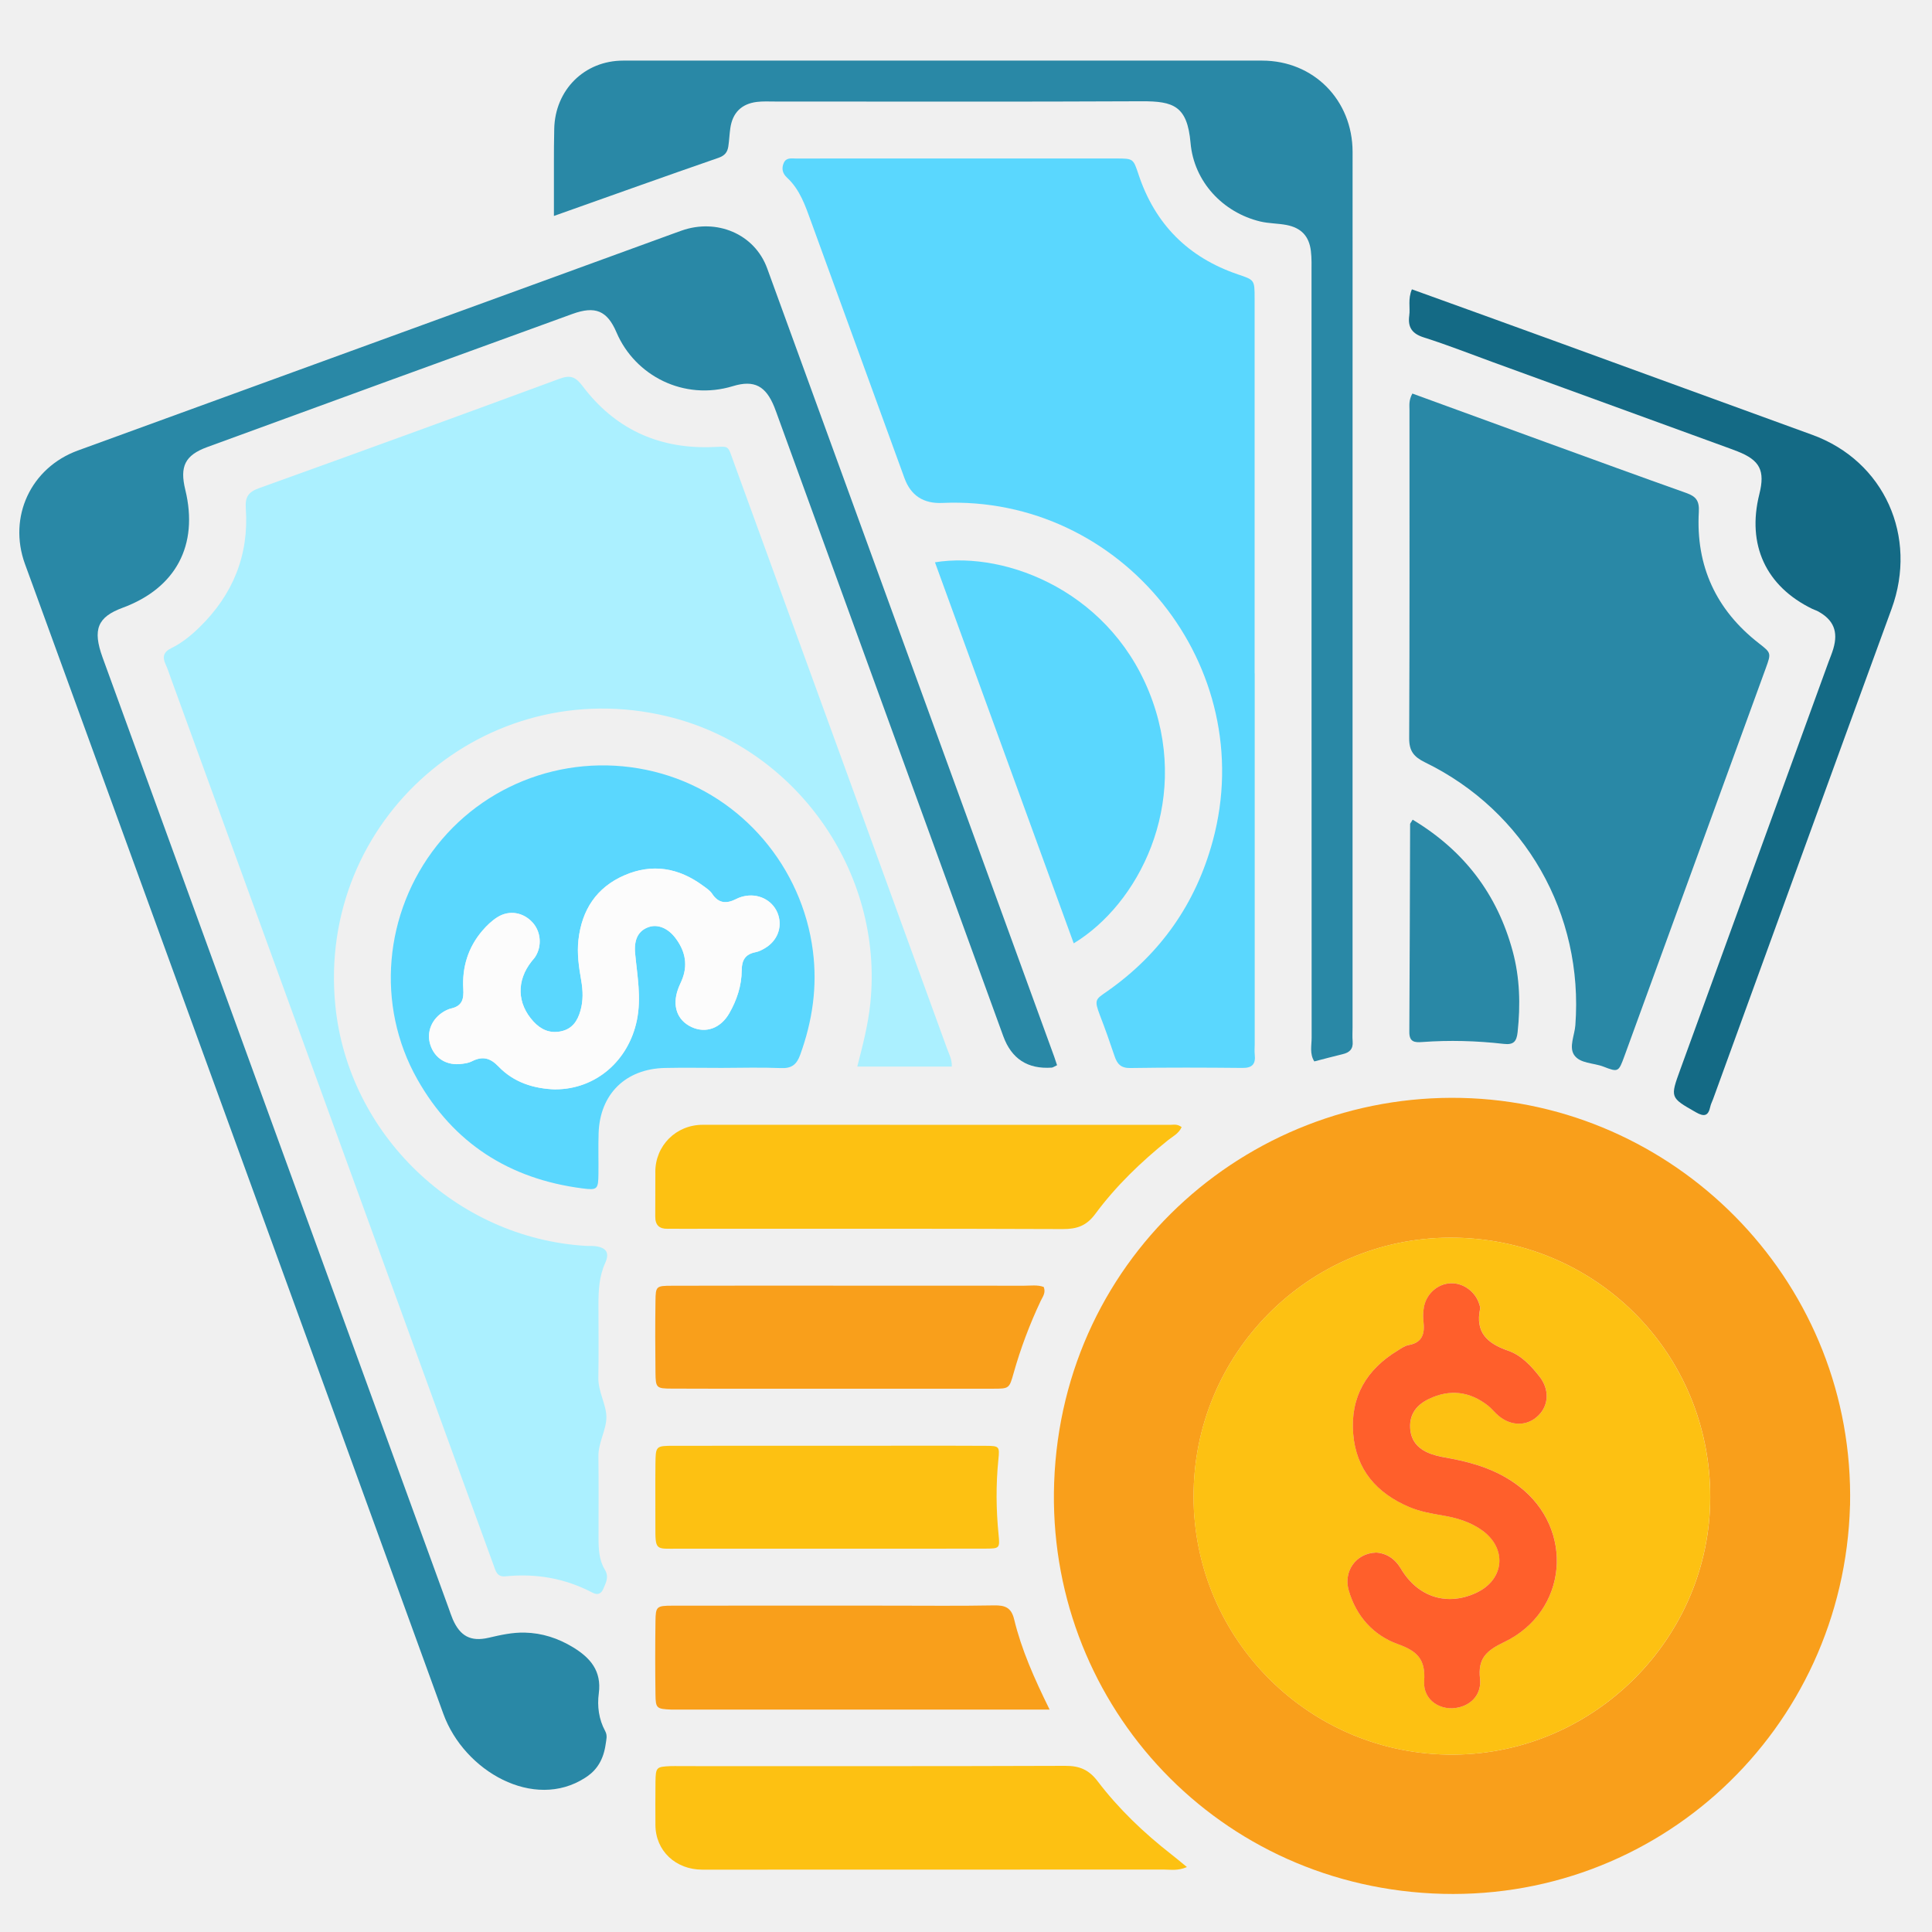
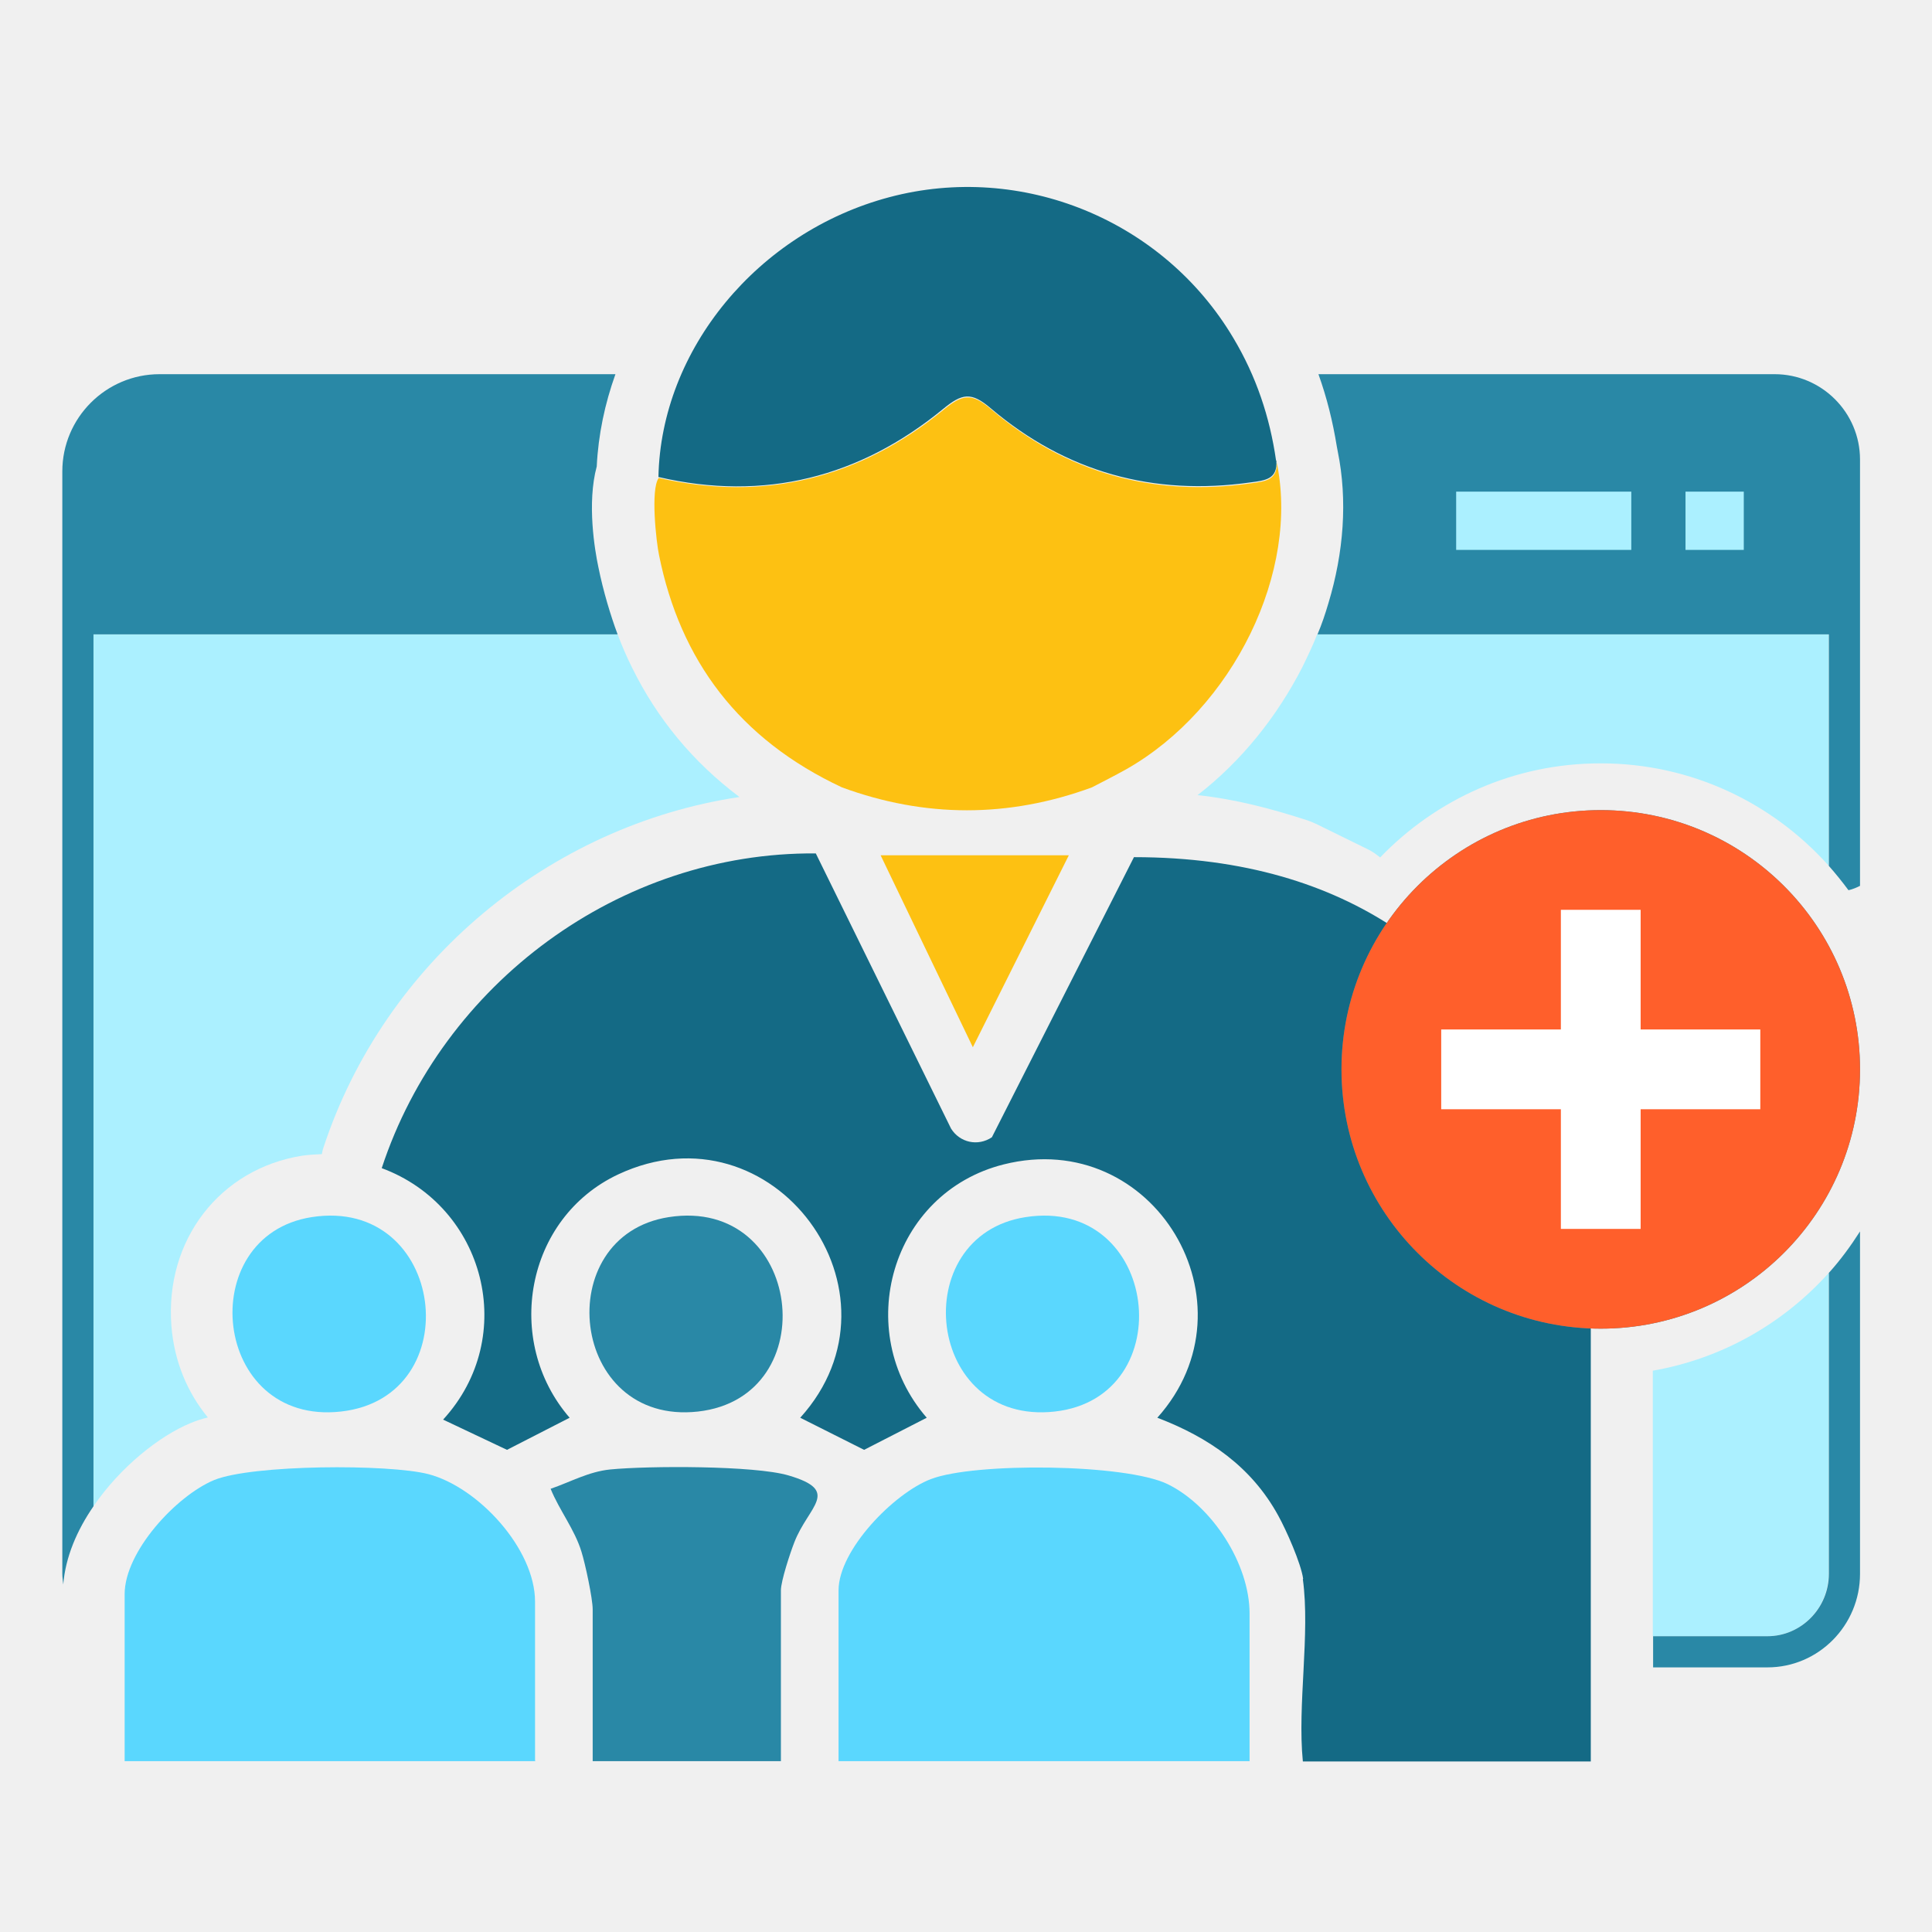
<svg xmlns="http://www.w3.org/2000/svg" width="62" height="62" viewBox="0 0 62 62" fill="none">
-   <path d="M30.545 34.228H27.511C27.688 33.538 27.862 32.872 27.931 32.184C28.36 27.971 25.533 23.976 21.408 22.987C15.575 21.587 10.171 26.296 10.761 32.265C11.17 36.4 14.628 39.725 18.789 39.981C18.897 39.988 19.007 39.978 19.116 39.993C19.453 40.037 19.569 40.203 19.424 40.524C19.227 40.957 19.205 41.406 19.205 41.867C19.206 42.652 19.215 43.437 19.202 44.222C19.196 44.669 19.459 45.075 19.46 45.479C19.461 45.884 19.197 46.291 19.204 46.738C19.215 47.609 19.206 48.482 19.208 49.354C19.208 49.704 19.222 50.063 19.408 50.368C19.55 50.599 19.45 50.777 19.366 50.976C19.29 51.157 19.176 51.196 19.007 51.107C18.132 50.649 17.2 50.487 16.222 50.586C15.946 50.614 15.909 50.416 15.841 50.232C15.454 49.168 15.064 48.105 14.678 47.04C11.612 38.611 8.545 30.182 5.479 21.753C5.427 21.61 5.381 21.464 5.317 21.325C5.207 21.086 5.24 20.925 5.499 20.799C5.832 20.636 6.123 20.4 6.39 20.141C7.469 19.094 7.993 17.82 7.888 16.318C7.862 15.94 7.973 15.788 8.319 15.663C11.535 14.507 14.747 13.34 17.954 12.155C18.311 12.023 18.476 12.097 18.699 12.394C19.713 13.737 21.083 14.388 22.77 14.35C23.436 14.335 23.328 14.235 23.556 14.859C25.836 21.118 28.112 27.379 30.388 33.64C30.452 33.818 30.552 33.987 30.545 34.227V34.228Z" fill="#ABF0FF" />
-   <path d="M40.265 21.61C40.265 25.579 40.265 29.547 40.265 33.515C40.265 33.623 40.254 33.733 40.266 33.842C40.3 34.144 40.19 34.275 39.868 34.271C38.67 34.259 37.47 34.255 36.271 34.274C35.965 34.279 35.849 34.139 35.765 33.886C35.62 33.453 35.468 33.021 35.303 32.595C35.103 32.071 35.155 32.075 35.541 31.805C37.246 30.606 38.375 28.995 38.92 26.982C40.432 21.397 36.016 15.883 30.238 16.14C29.633 16.167 29.228 15.901 29.025 15.343C28.027 12.602 27.03 9.859 26.031 7.118C25.844 6.605 25.672 6.084 25.255 5.699C25.108 5.562 25.075 5.405 25.152 5.228C25.232 5.047 25.404 5.087 25.55 5.087C27.251 5.084 28.952 5.086 30.651 5.086C32.373 5.086 34.097 5.086 35.819 5.086C36.371 5.086 36.367 5.091 36.536 5.597C37.066 7.196 38.133 8.265 39.728 8.806C40.258 8.985 40.262 8.981 40.262 9.572C40.262 13.584 40.262 17.596 40.262 21.608L40.265 21.61Z" fill="#5AD7FE" />
-   <path d="M33.924 34.183C33.827 34.228 33.791 34.258 33.751 34.261C32.978 34.315 32.46 33.978 32.196 33.252C29.792 26.644 27.388 20.036 24.985 13.43C24.94 13.307 24.898 13.184 24.849 13.062C24.579 12.394 24.213 12.18 23.519 12.392C21.946 12.871 20.378 12.057 19.785 10.669C19.483 9.96 19.095 9.812 18.369 10.075C14.461 11.493 10.555 12.918 6.651 14.347C5.935 14.609 5.763 14.969 5.947 15.721C6.378 17.494 5.646 18.872 3.935 19.504C3.131 19.801 2.965 20.198 3.292 21.099C5.121 26.132 6.953 31.165 8.786 36.197C10.656 41.331 12.525 46.466 14.395 51.6C14.44 51.723 14.479 51.847 14.531 51.968C14.767 52.504 15.104 52.691 15.679 52.558C16.062 52.469 16.44 52.383 16.838 52.392C17.399 52.405 17.907 52.572 18.384 52.86C18.942 53.198 19.312 53.62 19.216 54.343C19.161 54.752 19.216 55.174 19.42 55.55C19.501 55.701 19.456 55.823 19.436 55.976C19.368 56.455 19.167 56.779 18.854 57C18.829 57.018 18.804 57.035 18.778 57.051C17.132 58.114 14.897 56.842 14.228 55C13.016 51.664 11.805 48.328 10.592 44.992C7.412 36.256 4.232 27.52 1.052 18.785C0.968 18.557 0.884 18.328 0.801 18.099C0.252 16.587 0.989 15.008 2.5 14.457C7.364 12.685 12.229 10.914 17.092 9.142C18.59 8.596 20.087 8.05 21.585 7.504C21.673 7.472 21.77 7.437 21.874 7.4C22.995 7.004 24.215 7.499 24.621 8.616C27.691 17.048 30.761 25.48 33.831 33.911C33.86 33.992 33.886 34.073 33.923 34.186L33.924 34.183Z" fill="#2988A6" />
-   <path d="M45.326 12.63C46.777 13.159 48.205 13.681 49.633 14.201C51.127 14.744 52.62 15.29 54.117 15.821C54.424 15.931 54.538 16.067 54.517 16.428C54.419 18.16 55.068 19.572 56.442 20.642C56.84 20.953 56.843 20.954 56.668 21.437C55.156 25.59 53.643 29.743 52.128 33.896C51.943 34.401 51.933 34.415 51.458 34.23C51.137 34.105 50.702 34.135 50.514 33.853C50.344 33.595 50.531 33.222 50.555 32.9C50.821 29.333 48.95 26.033 45.731 24.465C45.37 24.288 45.22 24.101 45.222 23.689C45.239 20.178 45.231 16.667 45.232 13.157C45.232 13.008 45.203 12.852 45.325 12.628L45.326 12.63Z" fill="#2988A6" />
-   <path d="M17.776 6.934C17.776 6.294 17.776 5.733 17.776 5.173C17.776 4.933 17.776 4.555 17.786 4.136C17.812 2.888 18.751 1.945 20 1.945C26.833 1.945 33.667 1.945 40.5 1.945C42.159 1.945 43.404 3.215 43.406 4.874C43.406 4.918 43.406 4.96 43.406 5C43.407 9.394 43.405 13.787 43.405 18.181C43.405 23.109 43.405 28.037 43.405 32.964C43.405 33.117 43.395 33.27 43.408 33.422C43.428 33.666 43.306 33.779 43.085 33.83C42.79 33.9 42.5 33.98 42.178 34.062C42.022 33.819 42.092 33.552 42.092 33.303C42.088 25.127 42.088 16.95 42.088 8.773C42.088 8.534 42.097 8.292 42.068 8.055C42.011 7.579 41.758 7.312 41.286 7.22C41.008 7.167 40.718 7.173 40.444 7.108C39.242 6.82 38.313 5.828 38.206 4.586C38.102 3.398 37.657 3.247 36.647 3.25C32.723 3.269 28.798 3.258 24.872 3.258C24.676 3.258 24.479 3.247 24.285 3.271C23.79 3.334 23.506 3.623 23.436 4.118C23.408 4.312 23.402 4.508 23.372 4.702C23.344 4.882 23.262 4.993 23.059 5.064C21.332 5.662 19.611 6.279 17.774 6.931L17.776 6.934Z" fill="#2988A6" />
-   <path d="M23.165 34.27C22.555 34.27 21.944 34.258 21.334 34.272C20.074 34.301 19.252 35.112 19.21 36.362C19.196 36.798 19.21 37.233 19.205 37.67C19.199 38.168 19.172 38.2 18.684 38.136C16.349 37.834 14.551 36.69 13.39 34.631C12.053 32.259 12.321 29.287 14.018 27.137C15.723 24.977 18.574 24.065 21.237 24.828C23.825 25.57 25.741 27.827 26.086 30.512C26.235 31.665 26.072 32.765 25.679 33.85C25.566 34.165 25.402 34.291 25.061 34.276C24.43 34.25 23.797 34.268 23.165 34.27ZM17.827 34.959C19.121 34.955 20.173 34.041 20.44 32.737C20.588 32.011 20.45 31.309 20.383 30.596C20.34 30.126 20.502 29.856 20.828 29.748C21.105 29.656 21.431 29.779 21.673 30.097C21.966 30.482 22.08 30.911 21.91 31.384C21.865 31.508 21.802 31.623 21.759 31.746C21.567 32.285 21.733 32.744 22.194 32.959C22.65 33.172 23.127 33.003 23.407 32.514C23.647 32.092 23.8 31.631 23.803 31.148C23.806 30.802 23.921 30.622 24.253 30.556C24.358 30.535 24.459 30.482 24.552 30.427C24.941 30.197 25.109 29.773 24.977 29.363C24.841 28.939 24.412 28.679 23.947 28.749C23.841 28.765 23.732 28.796 23.637 28.846C23.327 29.006 23.066 29.006 22.853 28.681C22.784 28.577 22.666 28.501 22.561 28.424C21.782 27.849 20.932 27.703 20.037 28.091C19.142 28.481 18.673 29.199 18.564 30.165C18.514 30.605 18.578 31.035 18.653 31.463C18.709 31.79 18.721 32.109 18.629 32.433C18.534 32.77 18.363 33.025 17.994 33.099C17.638 33.169 17.356 33.04 17.119 32.781C16.591 32.206 16.569 31.471 17.064 30.848C17.105 30.797 17.151 30.75 17.185 30.695C17.397 30.351 17.358 29.897 17.093 29.605C16.796 29.278 16.347 29.195 15.969 29.431C15.789 29.545 15.625 29.701 15.485 29.863C15.023 30.401 14.827 31.042 14.869 31.738C14.889 32.07 14.831 32.282 14.486 32.362C14.402 32.382 14.321 32.419 14.246 32.463C13.856 32.692 13.682 33.12 13.809 33.523C13.95 33.969 14.339 34.207 14.827 34.14C14.934 34.126 15.048 34.109 15.142 34.06C15.476 33.89 15.725 33.939 15.998 34.225C16.486 34.736 17.129 34.94 17.83 34.961L17.827 34.959Z" fill="#5AD7FE" />
-   <path d="M45.31 9.285C46.886 9.854 48.419 10.406 49.95 10.964C52.686 11.96 55.42 12.96 58.157 13.954C60.475 14.797 61.55 17.223 60.703 19.539C58.786 24.781 56.883 30.028 54.974 35.273C54.944 35.355 54.901 35.434 54.884 35.518C54.82 35.819 54.685 35.843 54.423 35.694C53.596 35.221 53.591 35.23 53.925 34.314C55.51 29.959 57.094 25.601 58.679 21.245C58.731 21.103 58.792 20.962 58.834 20.816C58.996 20.264 58.84 19.889 58.337 19.616C58.279 19.585 58.215 19.568 58.157 19.539C56.667 18.814 56.053 17.48 56.459 15.859C56.649 15.102 56.479 14.77 55.762 14.487C55.681 14.456 55.6 14.425 55.517 14.394C52.982 13.471 50.446 12.547 47.91 11.623C47.173 11.355 46.444 11.066 45.697 10.83C45.315 10.71 45.173 10.506 45.225 10.124C45.26 9.87 45.175 9.604 45.309 9.286L45.31 9.285Z" fill="#146A85" />
-   <path d="M38.093 59.915C37.789 60.044 37.572 59.996 37.36 59.996C32.457 59.999 27.555 59.999 22.652 59.999C22.617 59.999 22.577 59.999 22.534 59.999C21.69 59.998 21.035 59.403 21.033 58.559C21.032 58.1 21.029 57.64 21.035 57.181C21.042 56.712 21.067 56.698 21.509 56.677C21.618 56.672 21.726 56.677 21.836 56.677C25.953 56.677 30.07 56.683 34.187 56.668C34.644 56.666 34.944 56.793 35.226 57.164C35.901 58.051 36.706 58.818 37.585 59.505C37.738 59.623 37.886 59.749 38.091 59.917L38.093 59.915Z" fill="#FDC112" />
-   <path d="M37.921 36.171C37.821 36.384 37.633 36.47 37.484 36.589C36.614 37.289 35.812 38.06 35.149 38.956C34.866 39.339 34.56 39.444 34.107 39.442C30.01 39.426 25.915 39.433 21.818 39.433C21.687 39.433 21.556 39.429 21.425 39.433C21.156 39.439 21.026 39.314 21.028 39.04C21.03 38.579 21.031 38.118 21.031 37.657C21.031 37.644 21.031 37.631 21.03 37.618C21.025 36.765 21.696 36.096 22.548 36.096C27.554 36.096 32.56 36.096 37.565 36.097C37.669 36.097 37.779 36.063 37.92 36.171H37.921Z" fill="#FDC112" />
-   <path d="M30.004 18.045C32.325 17.669 35.763 19.034 36.99 22.508C38.168 25.842 36.528 29.019 34.457 30.273C32.976 26.207 31.5 22.153 30.004 18.045Z" fill="#5AD7FE" />
-   <path d="M33.685 54.862C33.377 54.862 33.206 54.862 33.033 54.862C29.287 54.862 25.541 54.862 21.795 54.862C21.707 54.862 21.621 54.865 21.533 54.862C21.074 54.841 21.04 54.823 21.035 54.38C21.024 53.597 21.024 52.812 21.035 52.028C21.041 51.554 21.07 51.529 21.578 51.528C23.908 51.524 26.238 51.527 28.569 51.527C29.679 51.527 30.79 51.54 31.901 51.519C32.257 51.512 32.456 51.591 32.546 51.97C32.781 52.941 33.186 53.853 33.683 54.862H33.685Z" fill="#F99F1B" />
-   <path d="M33.495 41.302C33.567 41.489 33.461 41.613 33.397 41.748C33.044 42.496 32.753 43.268 32.528 44.065C32.389 44.56 32.383 44.565 31.874 44.565C29.588 44.568 27.302 44.565 25.018 44.565C23.864 44.565 22.711 44.569 21.557 44.562C21.062 44.56 21.041 44.54 21.035 44.048C21.026 43.287 21.024 42.524 21.035 41.762C21.041 41.273 21.053 41.263 21.567 41.261C23.178 41.256 24.789 41.258 26.399 41.258C28.554 41.258 30.709 41.259 32.864 41.26C33.078 41.26 33.296 41.227 33.492 41.299L33.495 41.302Z" fill="#F99F1B" />
-   <path d="M26.541 49.699C24.949 49.699 23.358 49.699 21.765 49.699C21.029 49.699 21.029 49.776 21.032 48.939C21.034 48.285 21.026 47.63 21.034 46.976C21.041 46.404 21.046 46.398 21.622 46.397C23.977 46.394 26.332 46.395 28.687 46.395C29.669 46.395 30.65 46.39 31.631 46.398C32.067 46.401 32.083 46.414 32.039 46.839C31.958 47.645 31.965 48.448 32.046 49.254C32.088 49.681 32.075 49.695 31.644 49.697C29.943 49.702 28.242 49.699 26.541 49.699Z" fill="#FDC112" />
-   <path d="M45.333 26.304C46.986 27.297 48.049 28.697 48.544 30.526C48.774 31.377 48.796 32.246 48.702 33.122C48.669 33.423 48.575 33.537 48.253 33.499C47.386 33.4 46.513 33.376 45.641 33.44C45.393 33.459 45.224 33.439 45.227 33.114C45.241 30.891 45.244 28.668 45.252 26.445C45.252 26.427 45.271 26.41 45.334 26.304H45.333Z" fill="#2988A6" />
-   <path d="M17.828 34.96C17.126 34.939 16.485 34.735 15.996 34.224C15.721 33.938 15.473 33.889 15.14 34.059C15.046 34.108 14.932 34.125 14.825 34.139C14.337 34.206 13.948 33.968 13.807 33.522C13.68 33.119 13.854 32.692 14.244 32.462C14.319 32.419 14.4 32.379 14.483 32.361C14.827 32.281 14.886 32.068 14.867 31.737C14.825 31.041 15.021 30.398 15.483 29.862C15.623 29.698 15.785 29.543 15.967 29.43C16.345 29.195 16.795 29.277 17.091 29.604C17.355 29.896 17.396 30.35 17.183 30.694C17.149 30.749 17.103 30.796 17.062 30.847C16.566 31.47 16.589 32.205 17.117 32.78C17.355 33.039 17.635 33.168 17.991 33.098C18.36 33.025 18.532 32.769 18.627 32.432C18.719 32.109 18.708 31.789 18.651 31.462C18.576 31.033 18.513 30.604 18.562 30.164C18.67 29.199 19.141 28.48 20.035 28.09C20.93 27.7 21.779 27.847 22.559 28.423C22.664 28.5 22.783 28.576 22.851 28.68C23.064 29.005 23.325 29.005 23.635 28.845C23.729 28.797 23.839 28.764 23.945 28.748C24.409 28.678 24.838 28.938 24.974 29.362C25.105 29.77 24.939 30.194 24.549 30.426C24.456 30.481 24.356 30.536 24.251 30.555C23.919 30.621 23.802 30.801 23.801 31.147C23.798 31.63 23.645 32.092 23.404 32.513C23.124 33.002 22.648 33.171 22.191 32.958C21.731 32.743 21.565 32.284 21.757 31.745C21.8 31.622 21.863 31.507 21.907 31.384C22.079 30.91 21.965 30.481 21.671 30.096C21.427 29.777 21.102 29.654 20.825 29.747C20.5 29.855 20.337 30.125 20.381 30.595C20.447 31.308 20.586 32.012 20.438 32.737C20.172 34.041 19.119 34.955 17.825 34.958L17.828 34.96Z" fill="#FCFCFC" />
-   <path d="M59.369 48.309C59.169 55.517 53.176 61.126 45.964 60.763C38.841 60.405 33.581 54.496 33.829 47.577C34.092 40.224 40.264 34.915 47.221 35.245C53.972 35.565 59.526 41.253 59.37 48.309H59.369ZM38.303 48.035C38.316 52.631 42.056 56.337 46.651 56.308C51.173 56.279 54.88 52.558 54.884 48.045C54.888 43.404 51.179 39.706 46.532 39.718C41.98 39.73 38.29 43.458 38.304 48.035H38.303Z" fill="#F99F1B" />
-   <path d="M38.303 48.035C38.289 43.459 41.978 39.73 46.53 39.718C51.178 39.706 54.886 43.403 54.882 48.045C54.878 52.558 51.171 56.279 46.649 56.308C42.054 56.337 38.316 52.631 38.301 48.035H38.303ZM44.149 49.823C43.51 49.848 43.107 50.429 43.284 51.038C43.523 51.867 44.074 52.477 44.858 52.759C45.482 52.983 45.753 53.249 45.705 53.946C45.661 54.561 46.237 54.93 46.825 54.789C47.235 54.689 47.549 54.357 47.496 53.873C47.422 53.216 47.705 52.966 48.27 52.695C50.319 51.715 50.543 49.064 48.739 47.689C48.099 47.202 47.361 46.958 46.583 46.81C46.369 46.769 46.152 46.737 45.948 46.666C45.549 46.527 45.275 46.268 45.254 45.814C45.235 45.363 45.482 45.071 45.859 44.89C46.53 44.569 47.17 44.65 47.755 45.11C47.874 45.204 47.969 45.327 48.085 45.427C48.499 45.781 49.024 45.774 49.379 45.415C49.708 45.081 49.725 44.58 49.402 44.169C49.13 43.824 48.813 43.488 48.404 43.346C47.731 43.114 47.339 42.758 47.5 41.996C47.508 41.957 47.491 41.91 47.479 41.868C47.36 41.457 46.962 41.164 46.551 41.181C46.135 41.199 45.773 41.517 45.697 41.949C45.67 42.098 45.664 42.255 45.682 42.404C45.729 42.794 45.654 43.085 45.202 43.164C45.079 43.187 44.965 43.272 44.854 43.34C43.854 43.947 43.334 44.822 43.426 46.004C43.518 47.166 44.18 47.917 45.226 48.36C45.568 48.506 45.934 48.571 46.3 48.633C46.755 48.71 47.192 48.841 47.57 49.114C48.371 49.692 48.281 50.682 47.394 51.105C46.453 51.556 45.502 51.261 44.957 50.339C44.762 50.009 44.485 49.84 44.15 49.822L44.149 49.823Z" fill="#FDC112" />
-   <path d="M44.149 49.823C44.484 49.842 44.761 50.012 44.956 50.34C45.502 51.263 46.452 51.557 47.392 51.107C48.28 50.683 48.368 49.694 47.569 49.115C47.191 48.842 46.754 48.71 46.299 48.634C45.934 48.572 45.567 48.507 45.224 48.362C44.18 47.918 43.517 47.167 43.425 46.005C43.332 44.824 43.853 43.948 44.853 43.341C44.964 43.273 45.078 43.188 45.201 43.166C45.652 43.086 45.727 42.795 45.681 42.406C45.663 42.257 45.669 42.098 45.695 41.95C45.771 41.519 46.134 41.2 46.55 41.182C46.961 41.164 47.358 41.458 47.477 41.869C47.489 41.911 47.506 41.958 47.498 41.997C47.337 42.76 47.729 43.115 48.403 43.348C48.812 43.489 49.129 43.825 49.401 44.171C49.724 44.58 49.707 45.083 49.377 45.416C49.023 45.775 48.498 45.781 48.083 45.428C47.968 45.33 47.873 45.206 47.754 45.111C47.169 44.651 46.529 44.57 45.858 44.892C45.48 45.072 45.232 45.363 45.253 45.816C45.273 46.27 45.547 46.529 45.947 46.667C46.151 46.738 46.368 46.772 46.581 46.811C47.36 46.959 48.098 47.202 48.737 47.691C50.542 49.064 50.318 51.717 48.269 52.697C47.704 52.968 47.421 53.217 47.495 53.874C47.548 54.358 47.234 54.692 46.823 54.79C46.236 54.931 45.66 54.562 45.703 53.947C45.752 53.25 45.481 52.984 44.857 52.761C44.073 52.478 43.522 51.868 43.283 51.039C43.106 50.43 43.51 49.849 44.148 49.825L44.149 49.823Z" fill="#FF5F2B" />
+   <path d="M53.04 43.987V52.507H56.71C57.8 52.507 58.68 51.607 58.68 50.507V40.857C57.23 42.467 55.27 43.597 53.04 43.987Z" fill="#ABF0FF" />
+   <path d="M51.37 24.497C54.28 24.497 56.88 25.767 58.68 27.777V20.357H42.27C42.13 20.717 41.96 21.067 41.79 21.417C40.98 22.997 39.84 24.427 38.43 25.517C39.67 25.647 40.85 25.967 41.96 26.327C42.05 26.357 42.14 26.397 42.23 26.437L43.92 27.267C44.06 27.337 44.18 27.427 44.29 27.517C46.08 25.657 48.58 24.497 51.36 24.497H51.37Z" fill="#ABF0FF" />
+   <path d="M59.69 28.438V14.748C59.69 13.238 58.46 12.008 56.95 12.008H42.31C42.58 12.758 42.77 13.528 42.9 14.328C42.91 14.378 42.92 14.438 42.93 14.488C43.25 16.058 43.12 17.738 42.63 19.358C42.53 19.698 42.42 20.028 42.28 20.358H58.69V27.788C58.91 28.038 59.12 28.298 59.32 28.568C59.45 28.538 59.57 28.488 59.69 28.428V28.438Z" fill="#2988A6" />
+   <path d="M58.69 40.848V50.508C58.69 51.608 57.8 52.508 56.72 52.508H53.05V53.508H56.72C58.36 53.508 59.69 52.158 59.69 50.508V39.518C59.39 39.988 59.06 40.438 58.69 40.848Z" fill="#2988A6" />
+   <path d="M20.28 21.417C20.11 21.077 19.96 20.727 19.82 20.357H3V48.337C3.86 47.077 5.12 46.077 6.12 45.667C6.28 45.597 6.47 45.537 6.67 45.487C6.02 44.697 5.59 43.697 5.5 42.547C5.29 39.797 7.05 37.507 9.7 37.087C9.91 37.057 10.12 37.047 10.33 37.037C10.34 36.977 10.35 36.917 10.37 36.857C12.33 30.867 17.64 26.487 23.73 25.577C22.24 24.457 21.09 23.067 20.28 21.417Z" fill="#ABF0FF" />
+   <path d="M19.2 18.188C19.09 17.668 18.83 16.148 19.15 14.968C19.2 13.948 19.41 12.958 19.75 12.008H5.12C3.4 12.008 2 13.408 2 15.128V50.508C2 50.628 2.02 50.738 2.03 50.848C2.1 49.968 2.47 49.108 3 48.338V20.358H19.82C19.7 20.038 19.59 19.698 19.49 19.358C19.38 18.978 19.28 18.588 19.2 18.188Z" fill="#2988A6" />
+   <path d="M55.96 15.777H54.09V17.647H55.96V15.777Z" fill="#ABF0FF" />
+   <path d="M52.35 15.777H46.73V17.647H52.35V15.777Z" fill="#ABF0FF" />
+   <path d="M41.82 50.667C41.75 50.167 41.28 49.107 41.02 48.637C40.16 47.067 38.79 46.127 37.14 45.497C40.41 41.847 37.03 36.157 32.21 37.367C28.59 38.277 27.33 42.717 29.74 45.497L27.73 46.527L25.68 45.497C29.31 41.487 24.82 35.357 19.84 37.687C16.86 39.087 16.15 43.037 18.28 45.497L16.27 46.527L14.22 45.557C16.66 42.897 15.57 38.717 12.25 37.487C14.2 31.557 19.89 27.337 26.18 27.387L30.52 36.217C30.8 36.667 31.38 36.797 31.83 36.497L36.39 27.507C50.67 27.507 51.05 41.867 51.05 41.867V56.527H41.81C41.63 54.707 42.05 52.437 41.81 50.677L41.82 50.667Z" fill="#146A85" />
+   <path d="M40.96 14.788C41.73 18.318 39.58 22.738 36.14 24.688C35.78 24.888 35.41 25.078 35.04 25.268C32.37 26.248 29.69 26.248 27.02 25.268C23.71 23.718 21.83 21.188 21.15 17.818C21.06 17.398 20.87 15.698 21.14 15.338C24.55 16.118 27.6 15.338 30.27 13.158C30.89 12.648 31.18 12.598 31.81 13.138C34.21 15.178 37.02 15.958 40.16 15.508C40.6 15.448 41.01 15.408 40.97 14.818V14.788H40.96Z" fill="#FDC112" />
+   <path d="M40.96 14.788C41 15.378 40.6 15.418 40.15 15.478C37.01 15.928 34.21 15.148 31.8 13.108C31.17 12.568 30.88 12.618 30.26 13.128C27.59 15.318 24.53 16.098 21.13 15.308C21.21 11.218 24.32 7.448 28.54 6.328C32.79 5.198 37.33 7.058 39.58 10.848C40.31 12.068 40.75 13.378 40.95 14.778L40.96 14.788Z" fill="#146A85" />
+   <path d="M17.18 56.517H4V51.157C4 49.797 5.65 48.007 6.87 47.497C8.09 46.997 12.47 46.977 13.75 47.307C15.35 47.727 17.17 49.707 17.17 51.397V56.507H17.18V56.517Z" fill="#5AD7FE" />
+   <path d="M40.09 56.517H26.91V51.037C26.91 49.737 28.69 47.917 29.87 47.467C31.26 46.927 36.11 46.967 37.47 47.627C38.9 48.327 40.1 50.187 40.1 51.777V56.517H40.09Z" fill="#5AD7FE" />
+   <path d="M25.06 56.517H19.02V51.647C19.02 51.297 18.78 50.177 18.66 49.797C18.44 49.077 17.95 48.467 17.67 47.777C18.31 47.557 18.89 47.227 19.58 47.157C20.8 47.037 24.21 47.027 25.3 47.347C27.01 47.847 25.94 48.327 25.49 49.497C25.36 49.827 25.06 50.737 25.06 51.037V56.517Z" fill="#2988A6" />
+   <path d="M21.46 39.059C25.76 38.389 26.51 44.839 22.4 45.298C18.27 45.758 17.63 39.658 21.46 39.059Z" fill="#2988A6" />
+   <path d="M32.91 39.059C37.2 38.389 37.94 44.839 33.85 45.298C29.7 45.758 29.07 39.658 32.91 39.059Z" fill="#5AD7FE" />
+   <path d="M10 39.059C14.3 38.389 15.08 44.839 10.94 45.298C6.8 45.758 6.19 39.658 10 39.059Z" fill="#5AD7FE" />
+   <path d="M34.3 27.447L31.22 33.607L28.26 27.447H34.3Z" fill="#FDC112" />
+   <path d="M51.37 42.638C55.965 42.638 59.69 38.913 59.69 34.318C59.69 29.723 55.965 25.998 51.37 25.998C46.775 25.998 43.05 29.723 43.05 34.318C43.05 38.913 46.775 42.638 51.37 42.638Z" fill="#2988A6" />
+   <path d="M51.37 42.638C55.965 42.638 59.69 38.913 59.69 34.318C59.69 29.723 55.965 25.998 51.37 25.998C46.775 25.998 43.05 29.723 43.05 34.318C43.05 38.913 46.775 42.638 51.37 42.638Z" fill="#FF5F2B" />
+   <path d="M50.09 29.197V33.037H46.25V35.597H50.09V39.437H52.65V35.597H56.49V33.037H52.65V29.197H50.09Z" fill="white" />
</svg>
